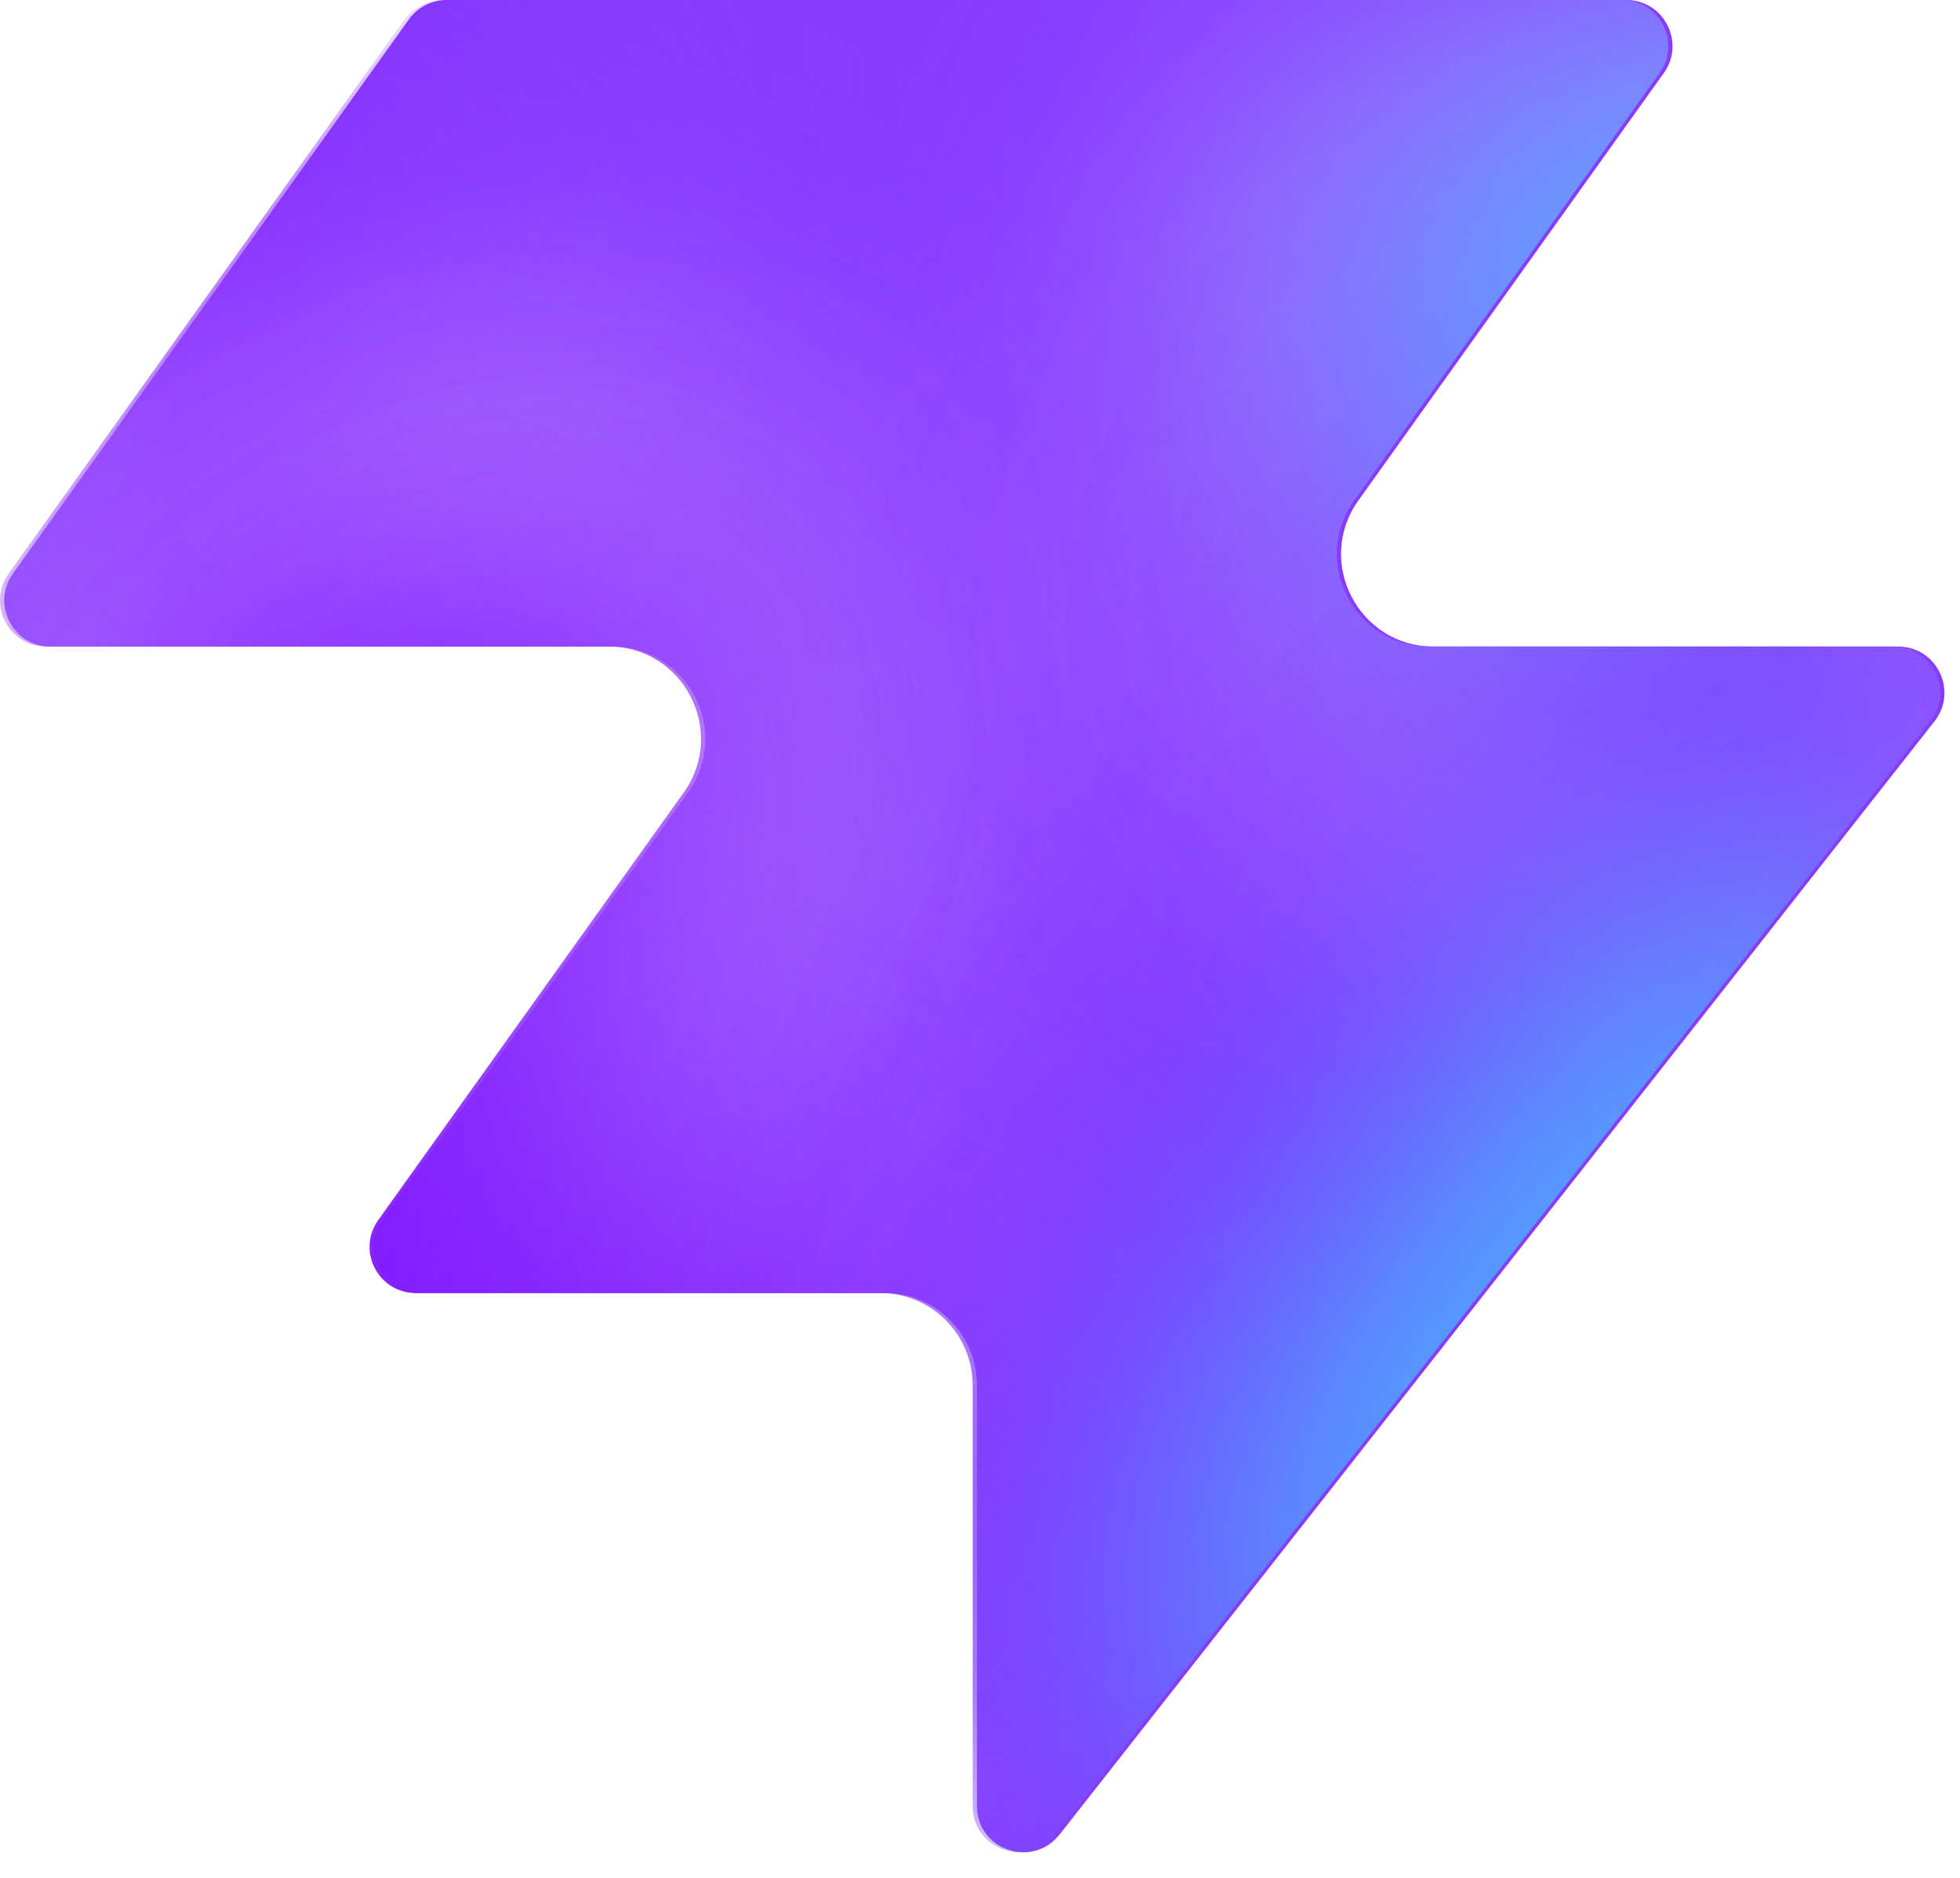
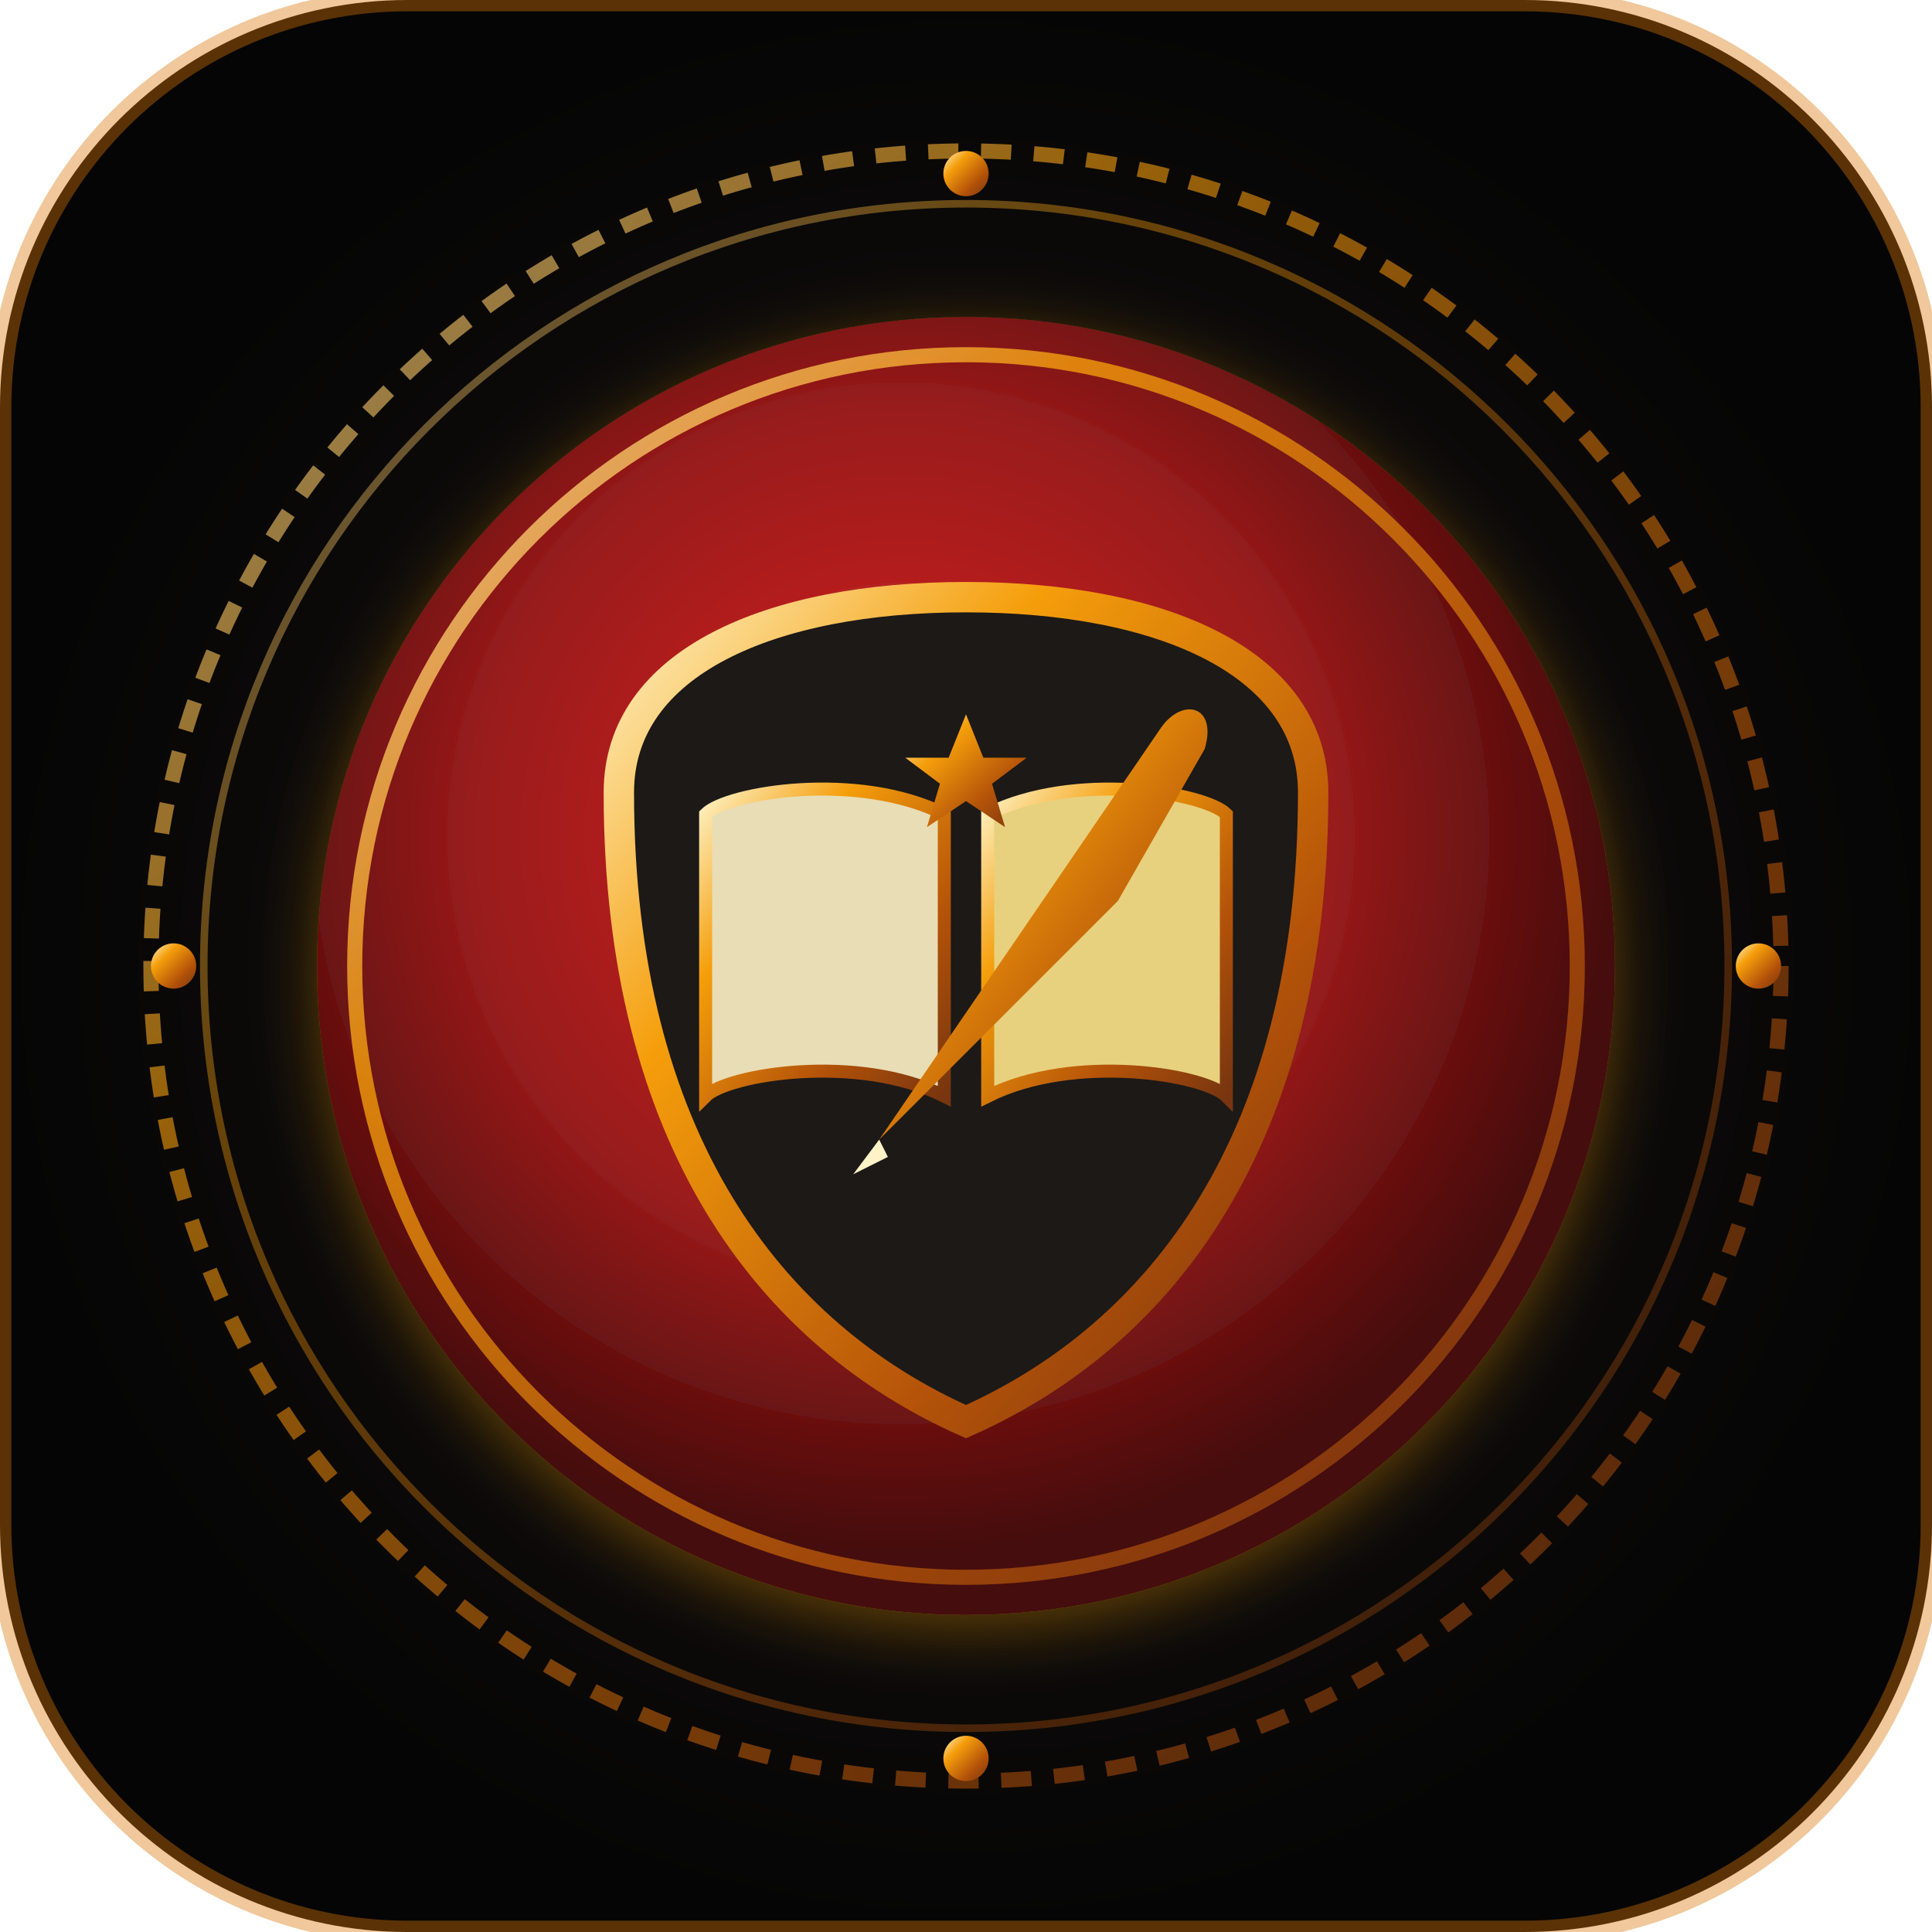
- <svg xmlns="http://www.w3.org/2000/svg" width="48" height="46" fill="none" viewBox="0 0 48 46">
-   <path fill="#863bff" d="M25.946 44.938c-.664.845-2.021.375-2.021-.698V33.937a2.26 2.26 0 0 0-2.262-2.262H10.287c-.92 0-1.456-1.04-.92-1.788l7.48-10.471c1.07-1.497 0-3.578-1.842-3.578H1.237c-.92 0-1.456-1.04-.92-1.788L10.013.474c.214-.297.556-.474.92-.474h28.894c.92 0 1.456 1.04.92 1.788l-7.48 10.471c-1.07 1.498 0 3.579 1.842 3.579h11.377c.943 0 1.473 1.088.89 1.83L25.947 44.94z" style="fill:#863bff;fill:color(display-p3 .525 .23 1);fill-opacity:1" />
-   <mask id="a" width="48" height="46" x="0" y="0" maskUnits="userSpaceOnUse" style="mask-type:alpha">
-     <path fill="#000" d="M25.842 44.938c-.664.844-2.021.375-2.021-.698V33.937a2.26 2.26 0 0 0-2.262-2.262H10.183c-.92 0-1.456-1.04-.92-1.788l7.48-10.471c1.07-1.498 0-3.579-1.842-3.579H1.133c-.92 0-1.456-1.04-.92-1.787L9.91.473c.214-.297.556-.474.92-.474h28.894c.92 0 1.456 1.04.92 1.788l-7.48 10.471c-1.07 1.498 0 3.578 1.842 3.578h11.377c.943 0 1.473 1.088.89 1.832L25.843 44.94z" style="fill:#000;fill-opacity:1" />
-   </mask>
-   <g mask="url(#a)">
-     <g filter="url(#b)">
-       <ellipse cx="5.508" cy="14.704" fill="#ede6ff" rx="5.508" ry="14.704" style="fill:#ede6ff;fill:color(display-p3 .927 .903 1);fill-opacity:1" transform="matrix(.00324 1 1 -.00324 -4.47 31.516)" />
-     </g>
-     <g filter="url(#c)">
-       <ellipse cx="10.399" cy="29.851" fill="#ede6ff" rx="10.399" ry="29.851" style="fill:#ede6ff;fill:color(display-p3 .927 .903 1);fill-opacity:1" transform="matrix(.00324 1 1 -.00324 -39.328 7.883)" />
-     </g>
-     <g filter="url(#d)">
-       <ellipse cx="5.508" cy="30.487" fill="#7e14ff" rx="5.508" ry="30.487" style="fill:#7e14ff;fill:color(display-p3 .492 .077 1);fill-opacity:1" transform="rotate(89.814 -25.913 -14.639)scale(1 -1)" />
-     </g>
-     <g filter="url(#e)">
-       <ellipse cx="5.508" cy="30.599" fill="#7e14ff" rx="5.508" ry="30.599" style="fill:#7e14ff;fill:color(display-p3 .492 .077 1);fill-opacity:1" transform="rotate(89.814 -32.644 -3.334)scale(1 -1)" />
-     </g>
-     <g filter="url(#f)">
-       <ellipse cx="5.508" cy="30.599" fill="#7e14ff" rx="5.508" ry="30.599" style="fill:#7e14ff;fill:color(display-p3 .492 .077 1);fill-opacity:1" transform="matrix(.00324 1 1 -.00324 -34.34 30.47)" />
-     </g>
-     <g filter="url(#g)">
-       <ellipse cx="14.072" cy="22.078" fill="#ede6ff" rx="14.072" ry="22.078" style="fill:#ede6ff;fill:color(display-p3 .927 .903 1);fill-opacity:1" transform="rotate(93.35 24.506 48.493)scale(-1 1)" />
-     </g>
-     <g filter="url(#h)">
-       <ellipse cx="3.47" cy="21.501" fill="#7e14ff" rx="3.47" ry="21.501" style="fill:#7e14ff;fill:color(display-p3 .492 .077 1);fill-opacity:1" transform="rotate(89.009 28.708 47.59)scale(-1 1)" />
-     </g>
-     <g filter="url(#i)">
-       <ellipse cx="3.47" cy="21.501" fill="#7e14ff" rx="3.47" ry="21.501" style="fill:#7e14ff;fill:color(display-p3 .492 .077 1);fill-opacity:1" transform="rotate(89.009 28.708 47.59)scale(-1 1)" />
-     </g>
-     <g filter="url(#j)">
-       <ellipse cx=".387" cy="8.972" fill="#7e14ff" rx="4.407" ry="29.108" style="fill:#7e14ff;fill:color(display-p3 .492 .077 1);fill-opacity:1" transform="rotate(39.51 .387 8.972)" />
-     </g>
-     <g filter="url(#k)">
-       <ellipse cx="47.523" cy="-6.092" fill="#7e14ff" rx="4.407" ry="29.108" style="fill:#7e14ff;fill:color(display-p3 .492 .077 1);fill-opacity:1" transform="rotate(37.892 47.523 -6.092)" />
-     </g>
-     <g filter="url(#l)">
-       <ellipse cx="41.412" cy="6.333" fill="#47bfff" rx="5.971" ry="9.665" style="fill:#47bfff;fill:color(display-p3 .28 .748 1);fill-opacity:1" transform="rotate(37.892 41.412 6.333)" />
-     </g>
-     <g filter="url(#m)">
-       <ellipse cx="-1.879" cy="38.332" fill="#7e14ff" rx="4.407" ry="29.108" style="fill:#7e14ff;fill:color(display-p3 .492 .077 1);fill-opacity:1" transform="rotate(37.892 -1.88 38.332)" />
-     </g>
-     <g filter="url(#n)">
-       <ellipse cx="-1.879" cy="38.332" fill="#7e14ff" rx="4.407" ry="29.108" style="fill:#7e14ff;fill:color(display-p3 .492 .077 1);fill-opacity:1" transform="rotate(37.892 -1.88 38.332)" />
-     </g>
-     <g filter="url(#o)">
-       <ellipse cx="35.651" cy="29.907" fill="#7e14ff" rx="4.407" ry="29.108" style="fill:#7e14ff;fill:color(display-p3 .492 .077 1);fill-opacity:1" transform="rotate(37.892 35.651 29.907)" />
-     </g>
-     <g filter="url(#p)">
-       <ellipse cx="38.418" cy="32.4" fill="#47bfff" rx="5.971" ry="15.297" style="fill:#47bfff;fill:color(display-p3 .28 .748 1);fill-opacity:1" transform="rotate(37.892 38.418 32.4)" />
-     </g>
-   </g>
+ <svg xmlns="http://www.w3.org/2000/svg" viewBox="0 0 512 512" width="512" height="512">
  <defs>
-     <filter id="b" width="60.045" height="41.654" x="-19.77" y="16.149" color-interpolation-filters="sRGB" filterUnits="userSpaceOnUse">
-       <feFlood flood-opacity="0" result="BackgroundImageFix" />
-       <feBlend in="SourceGraphic" in2="BackgroundImageFix" result="shape" />
-       <feGaussianBlur result="effect1_foregroundBlur_2002_17158" stdDeviation="7.659" />
-     </filter>
-     <filter id="c" width="90.34" height="51.437" x="-54.613" y="-7.533" color-interpolation-filters="sRGB" filterUnits="userSpaceOnUse">
-       <feFlood flood-opacity="0" result="BackgroundImageFix" />
-       <feBlend in="SourceGraphic" in2="BackgroundImageFix" result="shape" />
-       <feGaussianBlur result="effect1_foregroundBlur_2002_17158" stdDeviation="7.659" />
-     </filter>
-     <filter id="d" width="79.355" height="29.4" x="-49.64" y="2.03" color-interpolation-filters="sRGB" filterUnits="userSpaceOnUse">
-       <feFlood flood-opacity="0" result="BackgroundImageFix" />
-       <feBlend in="SourceGraphic" in2="BackgroundImageFix" result="shape" />
-       <feGaussianBlur result="effect1_foregroundBlur_2002_17158" stdDeviation="4.596" />
-     </filter>
-     <filter id="e" width="79.579" height="29.4" x="-45.045" y="20.029" color-interpolation-filters="sRGB" filterUnits="userSpaceOnUse">
-       <feFlood flood-opacity="0" result="BackgroundImageFix" />
-       <feBlend in="SourceGraphic" in2="BackgroundImageFix" result="shape" />
-       <feGaussianBlur result="effect1_foregroundBlur_2002_17158" stdDeviation="4.596" />
-     </filter>
-     <filter id="f" width="79.579" height="29.4" x="-43.513" y="21.178" color-interpolation-filters="sRGB" filterUnits="userSpaceOnUse">
-       <feFlood flood-opacity="0" result="BackgroundImageFix" />
-       <feBlend in="SourceGraphic" in2="BackgroundImageFix" result="shape" />
-       <feGaussianBlur result="effect1_foregroundBlur_2002_17158" stdDeviation="4.596" />
-     </filter>
-     <filter id="g" width="74.749" height="58.852" x="15.756" y="-17.901" color-interpolation-filters="sRGB" filterUnits="userSpaceOnUse">
-       <feFlood flood-opacity="0" result="BackgroundImageFix" />
-       <feBlend in="SourceGraphic" in2="BackgroundImageFix" result="shape" />
-       <feGaussianBlur result="effect1_foregroundBlur_2002_17158" stdDeviation="7.659" />
-     </filter>
-     <filter id="h" width="61.377" height="25.362" x="23.548" y="2.284" color-interpolation-filters="sRGB" filterUnits="userSpaceOnUse">
-       <feFlood flood-opacity="0" result="BackgroundImageFix" />
-       <feBlend in="SourceGraphic" in2="BackgroundImageFix" result="shape" />
-       <feGaussianBlur result="effect1_foregroundBlur_2002_17158" stdDeviation="4.596" />
-     </filter>
-     <filter id="i" width="61.377" height="25.362" x="23.548" y="2.284" color-interpolation-filters="sRGB" filterUnits="userSpaceOnUse">
-       <feFlood flood-opacity="0" result="BackgroundImageFix" />
-       <feBlend in="SourceGraphic" in2="BackgroundImageFix" result="shape" />
-       <feGaussianBlur result="effect1_foregroundBlur_2002_17158" stdDeviation="4.596" />
-     </filter>
-     <filter id="j" width="56.045" height="63.649" x="-27.636" y="-22.853" color-interpolation-filters="sRGB" filterUnits="userSpaceOnUse">
-       <feFlood flood-opacity="0" result="BackgroundImageFix" />
-       <feBlend in="SourceGraphic" in2="BackgroundImageFix" result="shape" />
-       <feGaussianBlur result="effect1_foregroundBlur_2002_17158" stdDeviation="4.596" />
-     </filter>
-     <filter id="k" width="54.814" height="64.646" x="20.116" y="-38.415" color-interpolation-filters="sRGB" filterUnits="userSpaceOnUse">
-       <feFlood flood-opacity="0" result="BackgroundImageFix" />
-       <feBlend in="SourceGraphic" in2="BackgroundImageFix" result="shape" />
-       <feGaussianBlur result="effect1_foregroundBlur_2002_17158" stdDeviation="4.596" />
-     </filter>
-     <filter id="l" width="33.541" height="35.313" x="24.641" y="-11.323" color-interpolation-filters="sRGB" filterUnits="userSpaceOnUse">
-       <feFlood flood-opacity="0" result="BackgroundImageFix" />
-       <feBlend in="SourceGraphic" in2="BackgroundImageFix" result="shape" />
-       <feGaussianBlur result="effect1_foregroundBlur_2002_17158" stdDeviation="4.596" />
-     </filter>
-     <filter id="m" width="54.814" height="64.646" x="-29.286" y="6.009" color-interpolation-filters="sRGB" filterUnits="userSpaceOnUse">
-       <feFlood flood-opacity="0" result="BackgroundImageFix" />
-       <feBlend in="SourceGraphic" in2="BackgroundImageFix" result="shape" />
-       <feGaussianBlur result="effect1_foregroundBlur_2002_17158" stdDeviation="4.596" />
-     </filter>
-     <filter id="n" width="54.814" height="64.646" x="-29.286" y="6.009" color-interpolation-filters="sRGB" filterUnits="userSpaceOnUse">
-       <feFlood flood-opacity="0" result="BackgroundImageFix" />
-       <feBlend in="SourceGraphic" in2="BackgroundImageFix" result="shape" />
-       <feGaussianBlur result="effect1_foregroundBlur_2002_17158" stdDeviation="4.596" />
-     </filter>
-     <filter id="o" width="54.814" height="64.646" x="8.244" y="-2.416" color-interpolation-filters="sRGB" filterUnits="userSpaceOnUse">
-       <feFlood flood-opacity="0" result="BackgroundImageFix" />
-       <feBlend in="SourceGraphic" in2="BackgroundImageFix" result="shape" />
-       <feGaussianBlur result="effect1_foregroundBlur_2002_17158" stdDeviation="4.596" />
-     </filter>
-     <filter id="p" width="39.409" height="43.623" x="18.713" y="10.588" color-interpolation-filters="sRGB" filterUnits="userSpaceOnUse">
-       <feFlood flood-opacity="0" result="BackgroundImageFix" />
-       <feBlend in="SourceGraphic" in2="BackgroundImageFix" result="shape" />
-       <feGaussianBlur result="effect1_foregroundBlur_2002_17158" stdDeviation="4.596" />
+     <radialGradient id="stoneBg" cx="50%" cy="50%" r="50%">
+       <stop offset="0%" stop-color="#1c1917" />
+       <stop offset="70%" stop-color="#0c0a09" />
+       <stop offset="100%" stop-color="#050505" />
+     </radialGradient>
+     <radialGradient id="waxSeal" cx="45%" cy="40%" r="55%">
+       <stop offset="0%" stop-color="#dc2626" />
+       <stop offset="60%" stop-color="#991b1b" />
+       <stop offset="100%" stop-color="#450a0a" />
+     </radialGradient>
+     <linearGradient id="antiqueGold" x1="0%" y1="0%" x2="100%" y2="100%">
+       <stop offset="0%" stop-color="#fef3c7" />
+       <stop offset="30%" stop-color="#f59e0b" />
+       <stop offset="70%" stop-color="#b45309" />
+       <stop offset="100%" stop-color="#78350f" />
+     </linearGradient>
+     <filter id="goldGlow" x="-20%" y="-20%" width="140%" height="140%">
+       <feDropShadow dx="0" dy="4" stdDeviation="8" flood-color="#f59e0b" flood-opacity="0.35" />
    </filter>
  </defs>
+   <rect width="512" height="512" rx="108" fill="url(#stoneBg)" stroke="#d97706" stroke-width="6" stroke-opacity="0.4" />
+   <circle cx="256" cy="256" r="216" fill="none" stroke="url(#antiqueGold)" stroke-width="4" stroke-dasharray="8 6" opacity="0.6" />
+   <circle cx="256" cy="256" r="202" fill="none" stroke="url(#antiqueGold)" stroke-width="2" opacity="0.4" />
+   <circle cx="256" cy="256" r="172" fill="url(#waxSeal)" filter="url(#goldGlow)" />
+   <circle cx="256" cy="256" r="162" fill="none" stroke="url(#antiqueGold)" stroke-width="4" opacity="0.8" />
+   <g transform="translate(256, 256) scale(1.15)">
+     <path d="M 0 -85 C 45 -85, 80 -70, 80 -40 C 80 40, 45 85, 0 105 C -45 85, -80 40, -80 -40 C -80 -70, -45 -85, 0 -85 Z" fill="#1c1917" stroke="url(#antiqueGold)" stroke-width="7" />
+     <path d="M -5 -35 C -25 -45, -55 -40, -60 -35 L -60 30 C -55 25, -25 20, -5 30 Z" fill="#fef3c7" fill-opacity="0.9" stroke="url(#antiqueGold)" stroke-width="3" />
+     <path d="M 5 -35 C 25 -45, 55 -40, 60 -35 L 60 30 C 55 25, 25 20, 5 30 Z" fill="#fde68a" fill-opacity="0.9" stroke="url(#antiqueGold)" stroke-width="3" />
+     <path d="M -20 40 L 45 -55 C 50 -62, 58 -60, 55 -50 L 35 -15 L -20 40 Z" fill="url(#antiqueGold)" />
+     <polygon points="-20,40 -26,48 -18,44" fill="#fef3c7" />
+     <polygon points="0,-58 4,-48 14,-48 6,-42 9,-32 0,-38 -9,-32 -6,-42 -14,-48 -4,-48" fill="url(#antiqueGold)" />
+   </g>
+   <circle cx="256" cy="46" r="6" fill="url(#antiqueGold)" />
+   <circle cx="256" cy="466" r="6" fill="url(#antiqueGold)" />
+   <circle cx="46" cy="256" r="6" fill="url(#antiqueGold)" />
+   <circle cx="466" cy="256" r="6" fill="url(#antiqueGold)" />
</svg>
